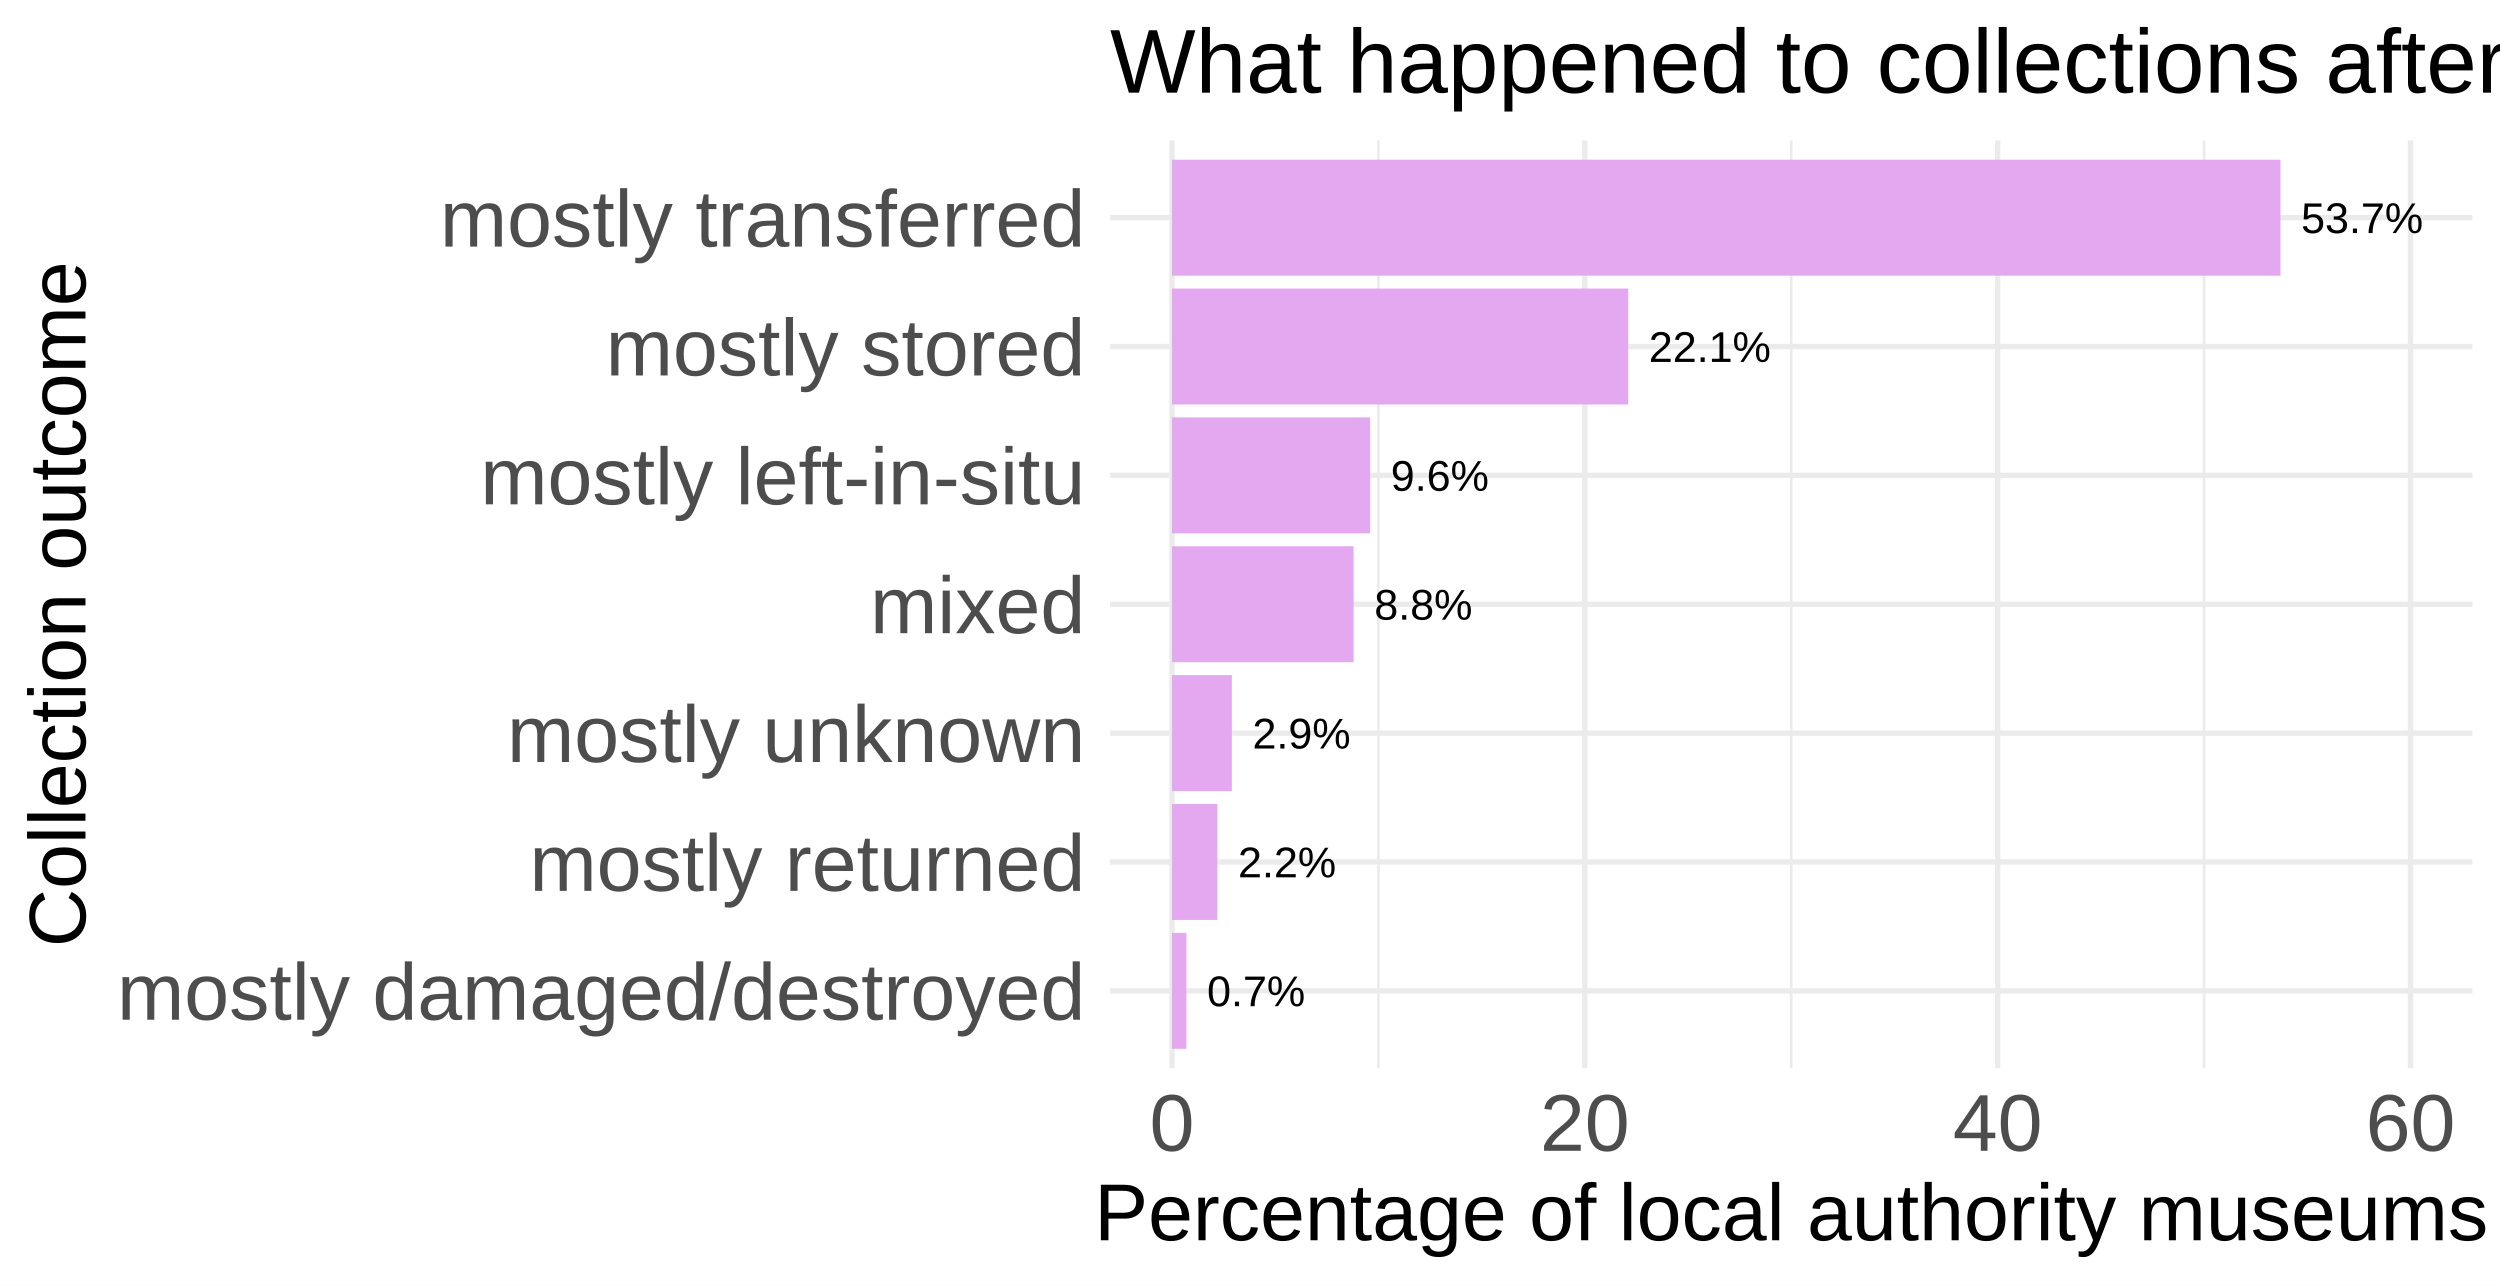
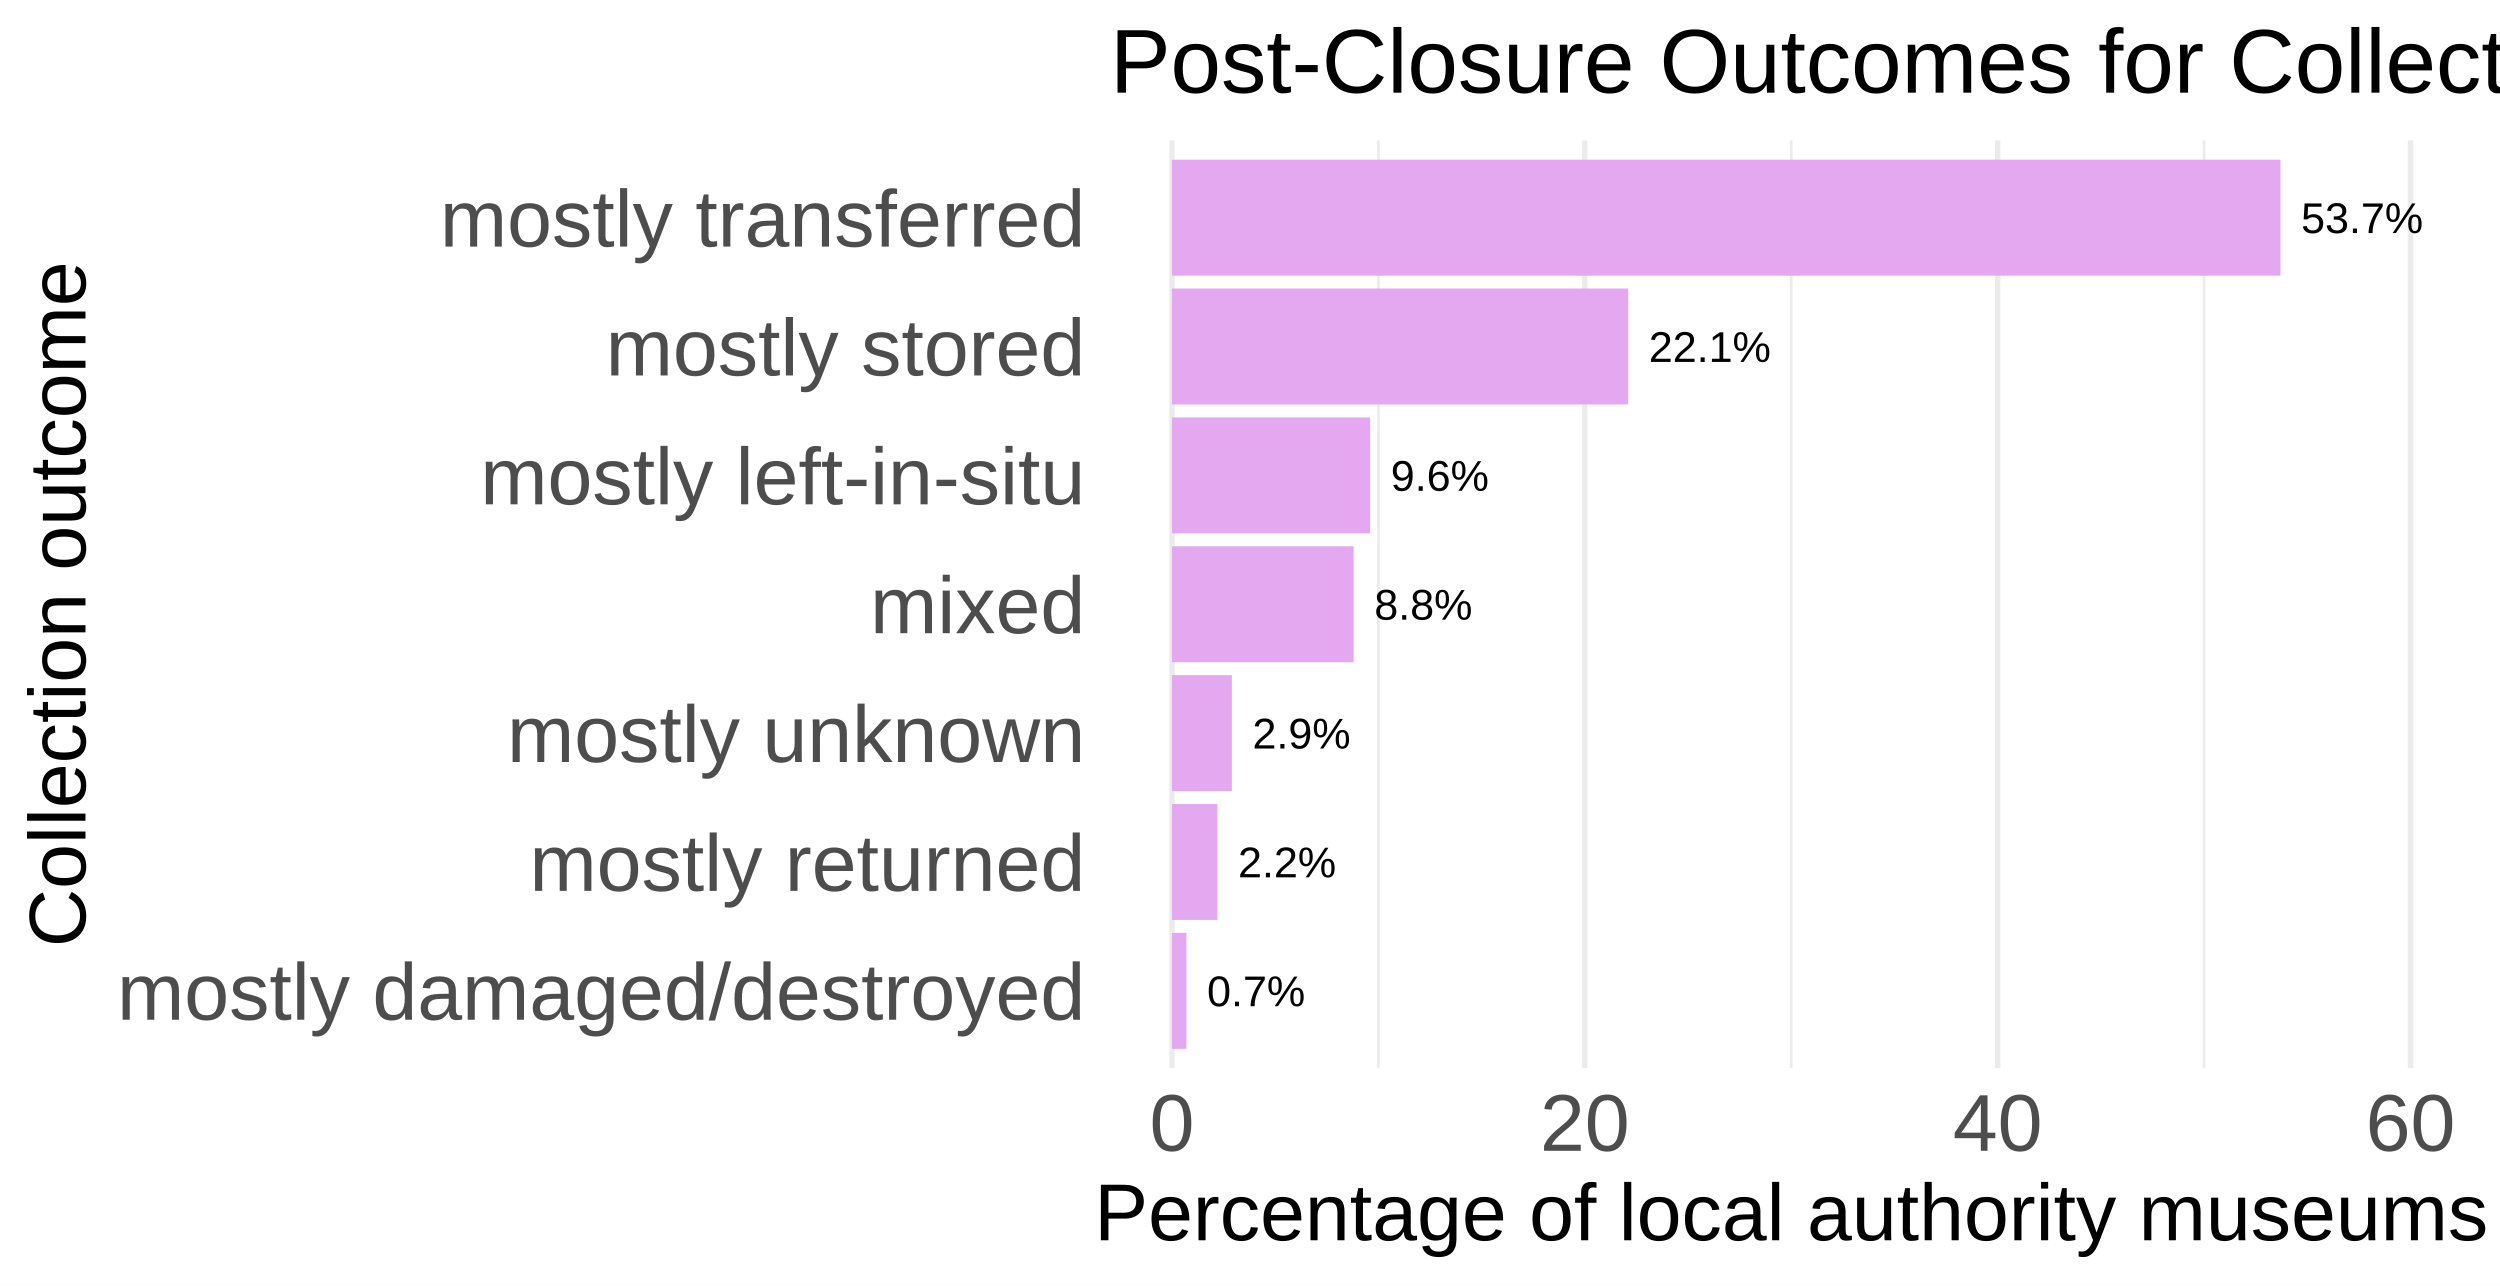
<svg xmlns="http://www.w3.org/2000/svg" class="svglite" width="496.06pt" height="255.12pt" viewBox="0 0 496.06 255.12">
  <defs>
    <style type="text/css">
    .svglite line, .svglite polyline, .svglite polygon, .svglite path, .svglite rect, .svglite circle {
      fill: none;
      stroke: #000000;
      stroke-linecap: round;
      stroke-linejoin: round;
      stroke-miterlimit: 10.00;
    }
    .svglite text {
      white-space: pre;
    }
  </style>
  </defs>
  <rect width="100%" height="100%" style="stroke: none; fill: #FFFFFF;" />
  <defs>
    <clipPath id="cpMC4wMHw0OTYuMDZ8MC4wMHwyNTUuMTI=">
      <rect x="0.00" y="0.00" width="496.06" height="255.12" />
    </clipPath>
  </defs>
  <g clip-path="url(#cpMC4wMHw0OTYuMDZ8MC4wMHwyNTUuMTI=)">
</g>
  <defs>
    <clipPath id="cpMjIwLjI2fDQ5MC41OHwyNy44NXwyMTEuOTQ=">
      <rect x="220.26" y="27.85" width="270.32" height="184.09" />
    </clipPath>
  </defs>
  <g clip-path="url(#cpMjIwLjI2fDQ5MC41OHwyNy44NXwyMTEuOTQ=)">
    <polyline points="273.50,211.94 273.50,27.85 " style="stroke-width: 0.53; stroke: #EBEBEB; stroke-linecap: butt;" />
    <polyline points="355.42,211.94 355.42,27.85 " style="stroke-width: 0.53; stroke: #EBEBEB; stroke-linecap: butt;" />
    <polyline points="437.34,211.94 437.34,27.85 " style="stroke-width: 0.53; stroke: #EBEBEB; stroke-linecap: butt;" />
-     <polyline points="220.26,196.60 490.58,196.60 " style="stroke-width: 1.07; stroke: #EBEBEB; stroke-linecap: butt;" />
-     <polyline points="220.26,171.03 490.58,171.03 " style="stroke-width: 1.07; stroke: #EBEBEB; stroke-linecap: butt;" />
-     <polyline points="220.26,145.47 490.58,145.47 " style="stroke-width: 1.07; stroke: #EBEBEB; stroke-linecap: butt;" />
-     <polyline points="220.26,119.90 490.58,119.90 " style="stroke-width: 1.07; stroke: #EBEBEB; stroke-linecap: butt;" />
-     <polyline points="220.26,94.33 490.58,94.33 " style="stroke-width: 1.07; stroke: #EBEBEB; stroke-linecap: butt;" />
-     <polyline points="220.26,68.76 490.58,68.76 " style="stroke-width: 1.07; stroke: #EBEBEB; stroke-linecap: butt;" />
-     <polyline points="220.26,43.19 490.58,43.19 " style="stroke-width: 1.07; stroke: #EBEBEB; stroke-linecap: butt;" />
    <polyline points="232.55,211.94 232.55,27.85 " style="stroke-width: 1.07; stroke: #EBEBEB; stroke-linecap: butt;" />
    <polyline points="314.46,211.94 314.46,27.85 " style="stroke-width: 1.07; stroke: #EBEBEB; stroke-linecap: butt;" />
    <polyline points="396.38,211.94 396.38,27.85 " style="stroke-width: 1.07; stroke: #EBEBEB; stroke-linecap: butt;" />
    <polyline points="478.30,211.94 478.30,27.85 " style="stroke-width: 1.07; stroke: #EBEBEB; stroke-linecap: butt;" />
    <rect x="232.55" y="108.39" width="36.04" height="23.01" style="stroke-width: 1.07; stroke: none; stroke-linecap: butt; stroke-linejoin: miter; fill: #E4A8F0;" />
    <rect x="232.55" y="82.82" width="39.32" height="23.01" style="stroke-width: 1.07; stroke: none; stroke-linecap: butt; stroke-linejoin: miter; fill: #E4A8F0;" />
    <rect x="232.55" y="57.25" width="90.52" height="23.01" style="stroke-width: 1.07; stroke: none; stroke-linecap: butt; stroke-linejoin: miter; fill: #E4A8F0;" />
    <rect x="232.55" y="159.53" width="9.01" height="23.01" style="stroke-width: 1.07; stroke: none; stroke-linecap: butt; stroke-linejoin: miter; fill: #E4A8F0;" />
    <rect x="232.55" y="31.69" width="219.95" height="23.01" style="stroke-width: 1.07; stroke: none; stroke-linecap: butt; stroke-linejoin: miter; fill: #E4A8F0;" />
    <rect x="232.55" y="185.10" width="2.87" height="23.01" style="stroke-width: 1.07; stroke: none; stroke-linecap: butt; stroke-linejoin: miter; fill: #E4A8F0;" />
    <rect x="232.55" y="133.96" width="11.88" height="23.01" style="stroke-width: 1.07; stroke: none; stroke-linecap: butt; stroke-linejoin: miter; fill: #E4A8F0;" />
    <text x="272.69" y="122.96" style="font-size: 8.54px; font-family: &quot;Arial&quot;;" textLength="19.45px" lengthAdjust="spacingAndGlyphs">8.8%</text>
    <text x="275.96" y="97.39" style="font-size: 8.54px; font-family: &quot;Arial&quot;;" textLength="19.45px" lengthAdjust="spacingAndGlyphs">9.6%</text>
    <text x="327.16" y="71.82" style="font-size: 8.54px; font-family: &quot;Arial&quot;;" textLength="24.19px" lengthAdjust="spacingAndGlyphs">22.1%</text>
    <text x="245.65" y="174.09" style="font-size: 8.54px; font-family: &quot;Arial&quot;;" textLength="19.45px" lengthAdjust="spacingAndGlyphs">2.2%</text>
    <text x="456.59" y="46.25" style="font-size: 8.54px; font-family: &quot;Arial&quot;;" textLength="24.19px" lengthAdjust="spacingAndGlyphs">53.7%</text>
    <text x="239.51" y="199.66" style="font-size: 8.54px; font-family: &quot;Arial&quot;;" textLength="19.45px" lengthAdjust="spacingAndGlyphs">0.7%</text>
    <text x="248.52" y="148.53" style="font-size: 8.54px; font-family: &quot;Arial&quot;;" textLength="19.45px" lengthAdjust="spacingAndGlyphs">2.9%</text>
  </g>
  <g clip-path="url(#cpMC4wMHw0OTYuMDZ8MC4wMHwyNTUuMTI=)">
    <text x="215.33" y="202.34" text-anchor="end" style="font-size: 16.00px;fill: #4D4D4D; font-family: &quot;Arial&quot;;" textLength="192.10px" lengthAdjust="spacingAndGlyphs">mostly damaged/destroyed</text>
    <text x="215.33" y="176.77" text-anchor="end" style="font-size: 16.00px;fill: #4D4D4D; font-family: &quot;Arial&quot;;" textLength="110.26px" lengthAdjust="spacingAndGlyphs">mostly returned</text>
    <text x="215.33" y="151.20" text-anchor="end" style="font-size: 16.00px;fill: #4D4D4D; font-family: &quot;Arial&quot;;" textLength="114.72px" lengthAdjust="spacingAndGlyphs">mostly unknown</text>
    <text x="215.33" y="125.64" text-anchor="end" style="font-size: 16.00px;fill: #4D4D4D; font-family: &quot;Arial&quot;;" textLength="42.68px" lengthAdjust="spacingAndGlyphs">mixed</text>
    <text x="215.33" y="100.07" text-anchor="end" style="font-size: 16.00px;fill: #4D4D4D; font-family: &quot;Arial&quot;;" textLength="120.02px" lengthAdjust="spacingAndGlyphs">mostly left-in-situ</text>
    <text x="215.33" y="74.50" text-anchor="end" style="font-size: 16.00px;fill: #4D4D4D; font-family: &quot;Arial&quot;;" textLength="95.13px" lengthAdjust="spacingAndGlyphs">mostly stored</text>
    <text x="215.33" y="48.93" text-anchor="end" style="font-size: 16.00px;fill: #4D4D4D; font-family: &quot;Arial&quot;;" textLength="128.03px" lengthAdjust="spacingAndGlyphs">mostly transferred</text>
    <text x="232.55" y="228.35" text-anchor="middle" style="font-size: 16.00px;fill: #4D4D4D; font-family: &quot;Arial&quot;;" textLength="8.90px" lengthAdjust="spacingAndGlyphs">0</text>
    <text x="314.46" y="228.35" text-anchor="middle" style="font-size: 16.00px;fill: #4D4D4D; font-family: &quot;Arial&quot;;" textLength="17.80px" lengthAdjust="spacingAndGlyphs">20</text>
    <text x="396.38" y="228.35" text-anchor="middle" style="font-size: 16.00px;fill: #4D4D4D; font-family: &quot;Arial&quot;;" textLength="17.80px" lengthAdjust="spacingAndGlyphs">40</text>
    <text x="478.30" y="228.35" text-anchor="middle" style="font-size: 16.00px;fill: #4D4D4D; font-family: &quot;Arial&quot;;" textLength="17.80px" lengthAdjust="spacingAndGlyphs">60</text>
    <text x="355.42" y="246.10" text-anchor="middle" style="font-size: 16.00px; font-family: &quot;Arial&quot;;" textLength="276.57px" lengthAdjust="spacingAndGlyphs">Percentage of local authority museums</text>
    <text transform="translate(16.96,119.90) rotate(-90)" text-anchor="middle" style="font-size: 16.00px; font-family: &quot;Arial&quot;;" textLength="136.07px" lengthAdjust="spacingAndGlyphs">Collection outcome</text>
-     <text x="220.26" y="18.39" style="font-size: 18.00px; font-family: &quot;Arial&quot;;" textLength="436.24px" lengthAdjust="spacingAndGlyphs">What happened to collections after closure, 2000-2025</text>
+     <text x="220.26" y="18.39" style="font-size: 18.00px; font-family: &quot;Arial&quot;;" textLength="406.17px" lengthAdjust="spacingAndGlyphs">Post-Closure Outcomes for Collections, 2000-2025</text>
  </g>
</svg>
